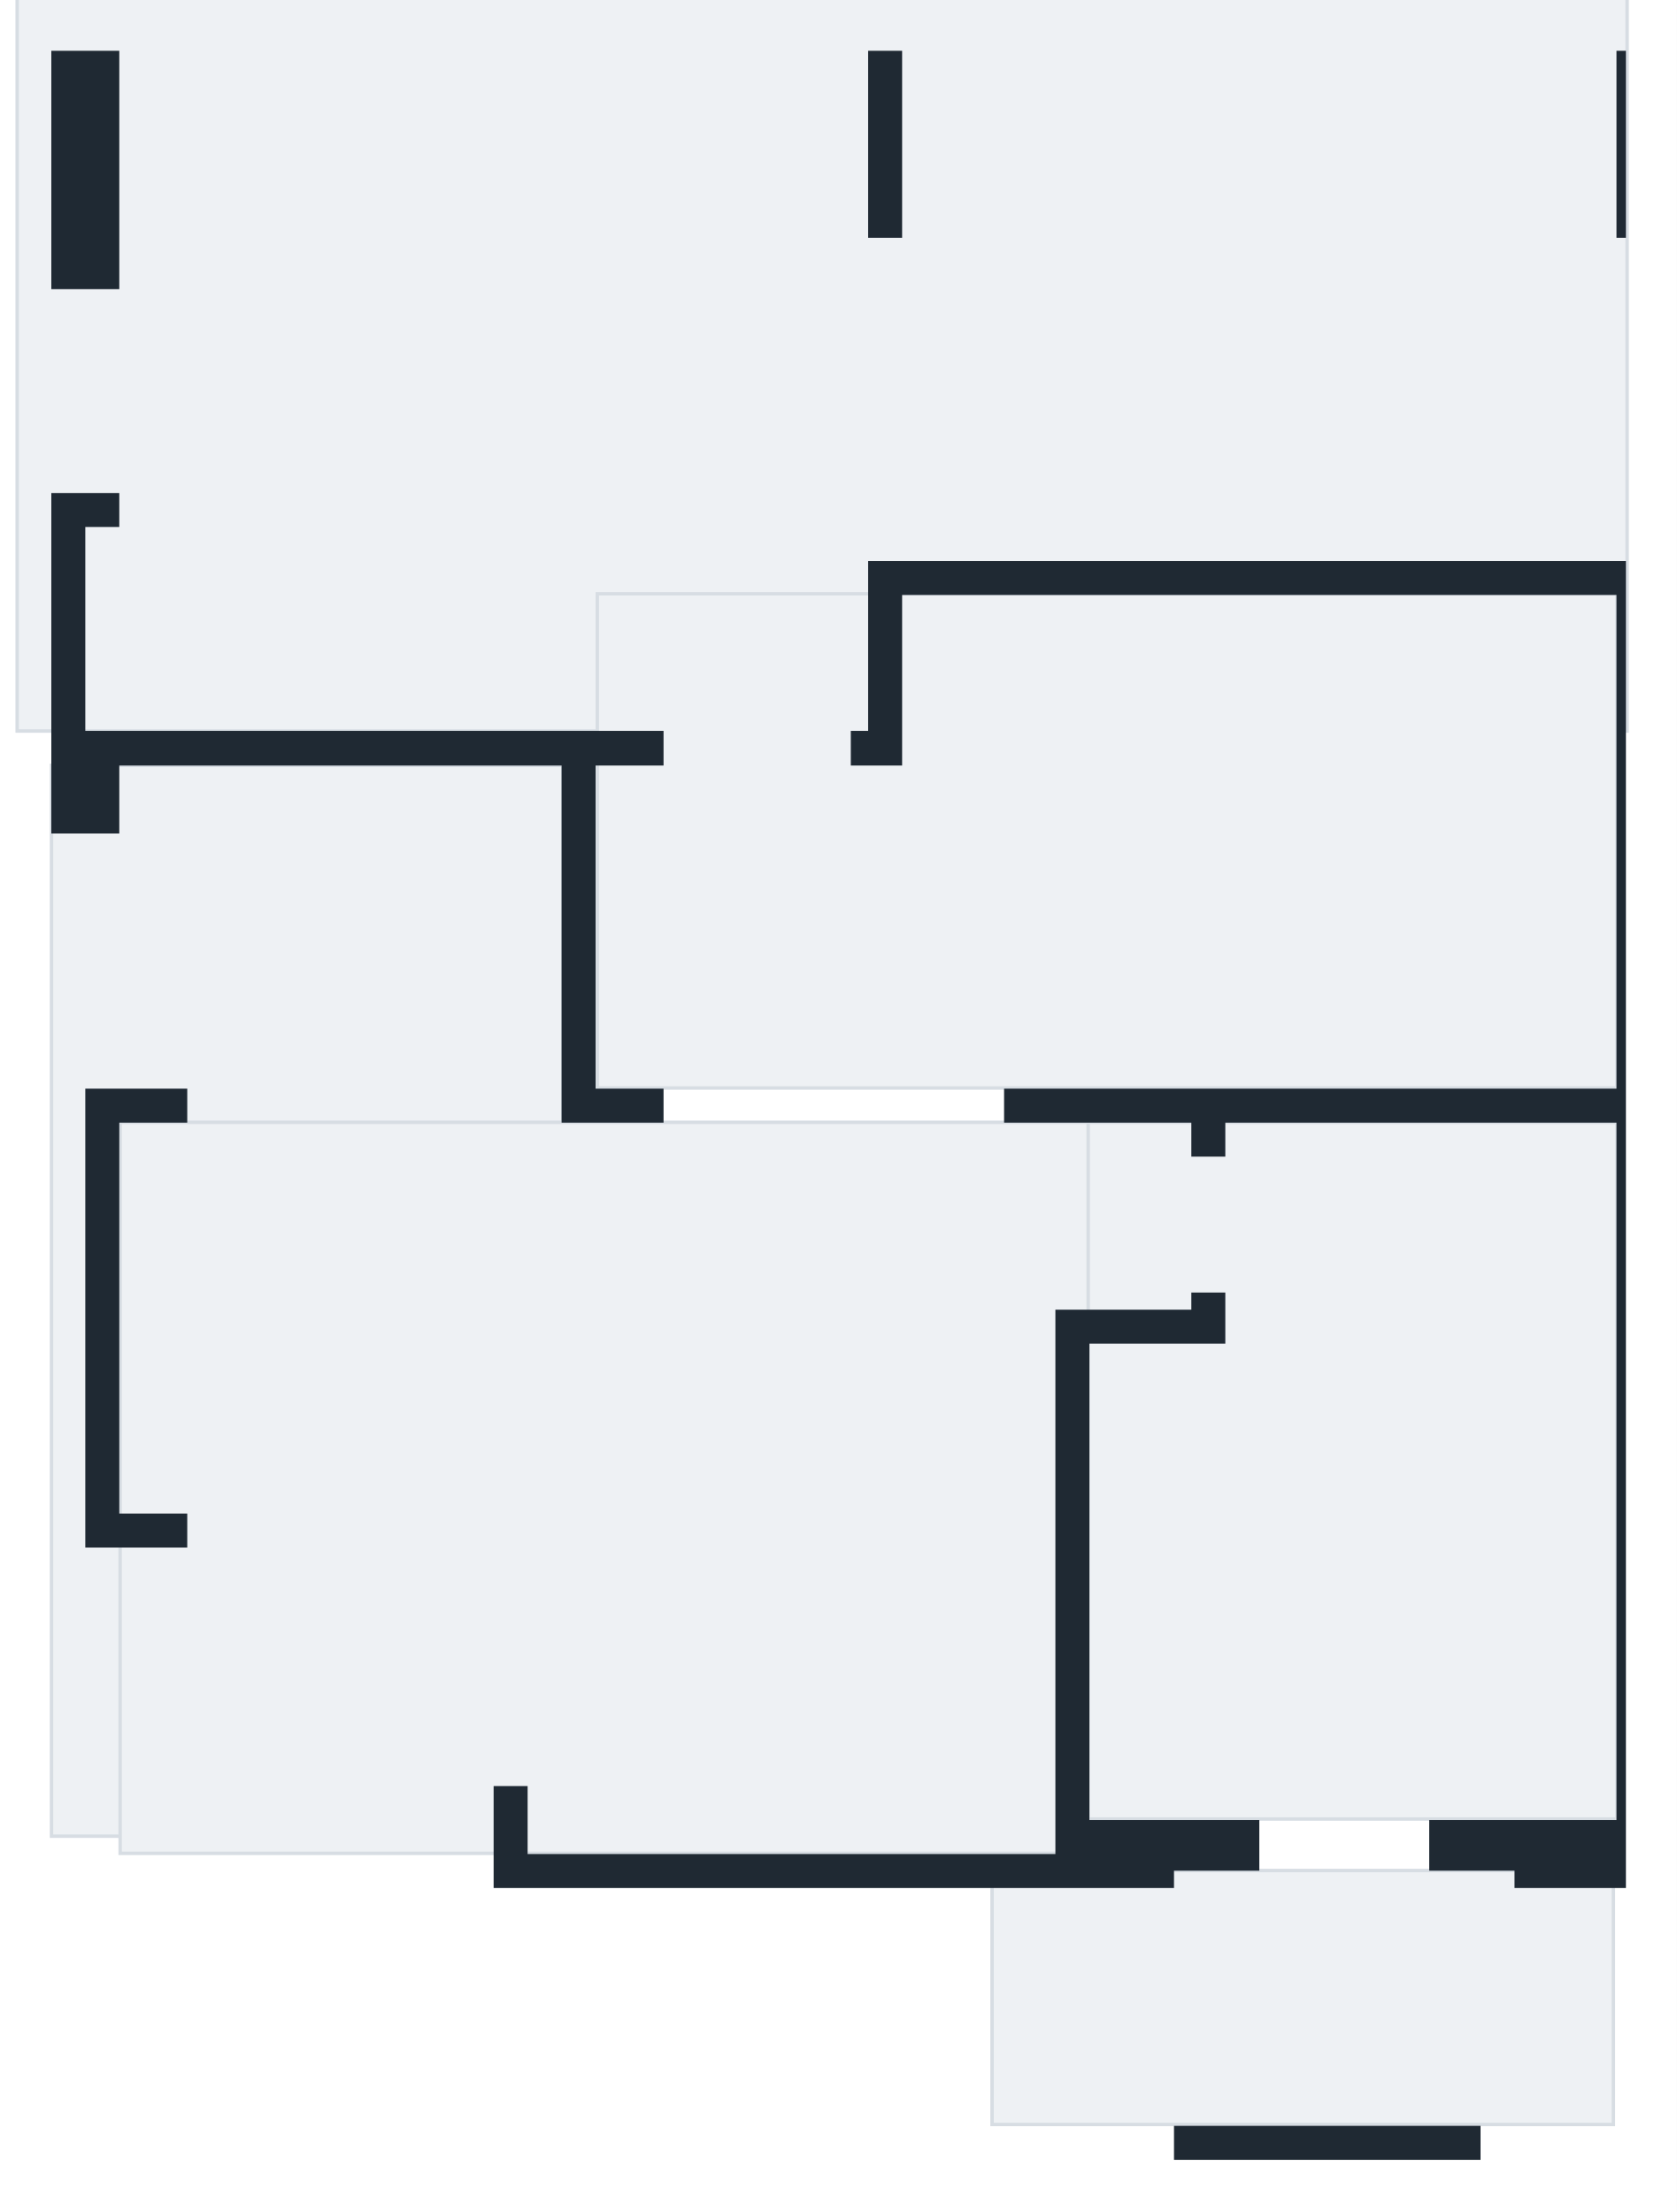
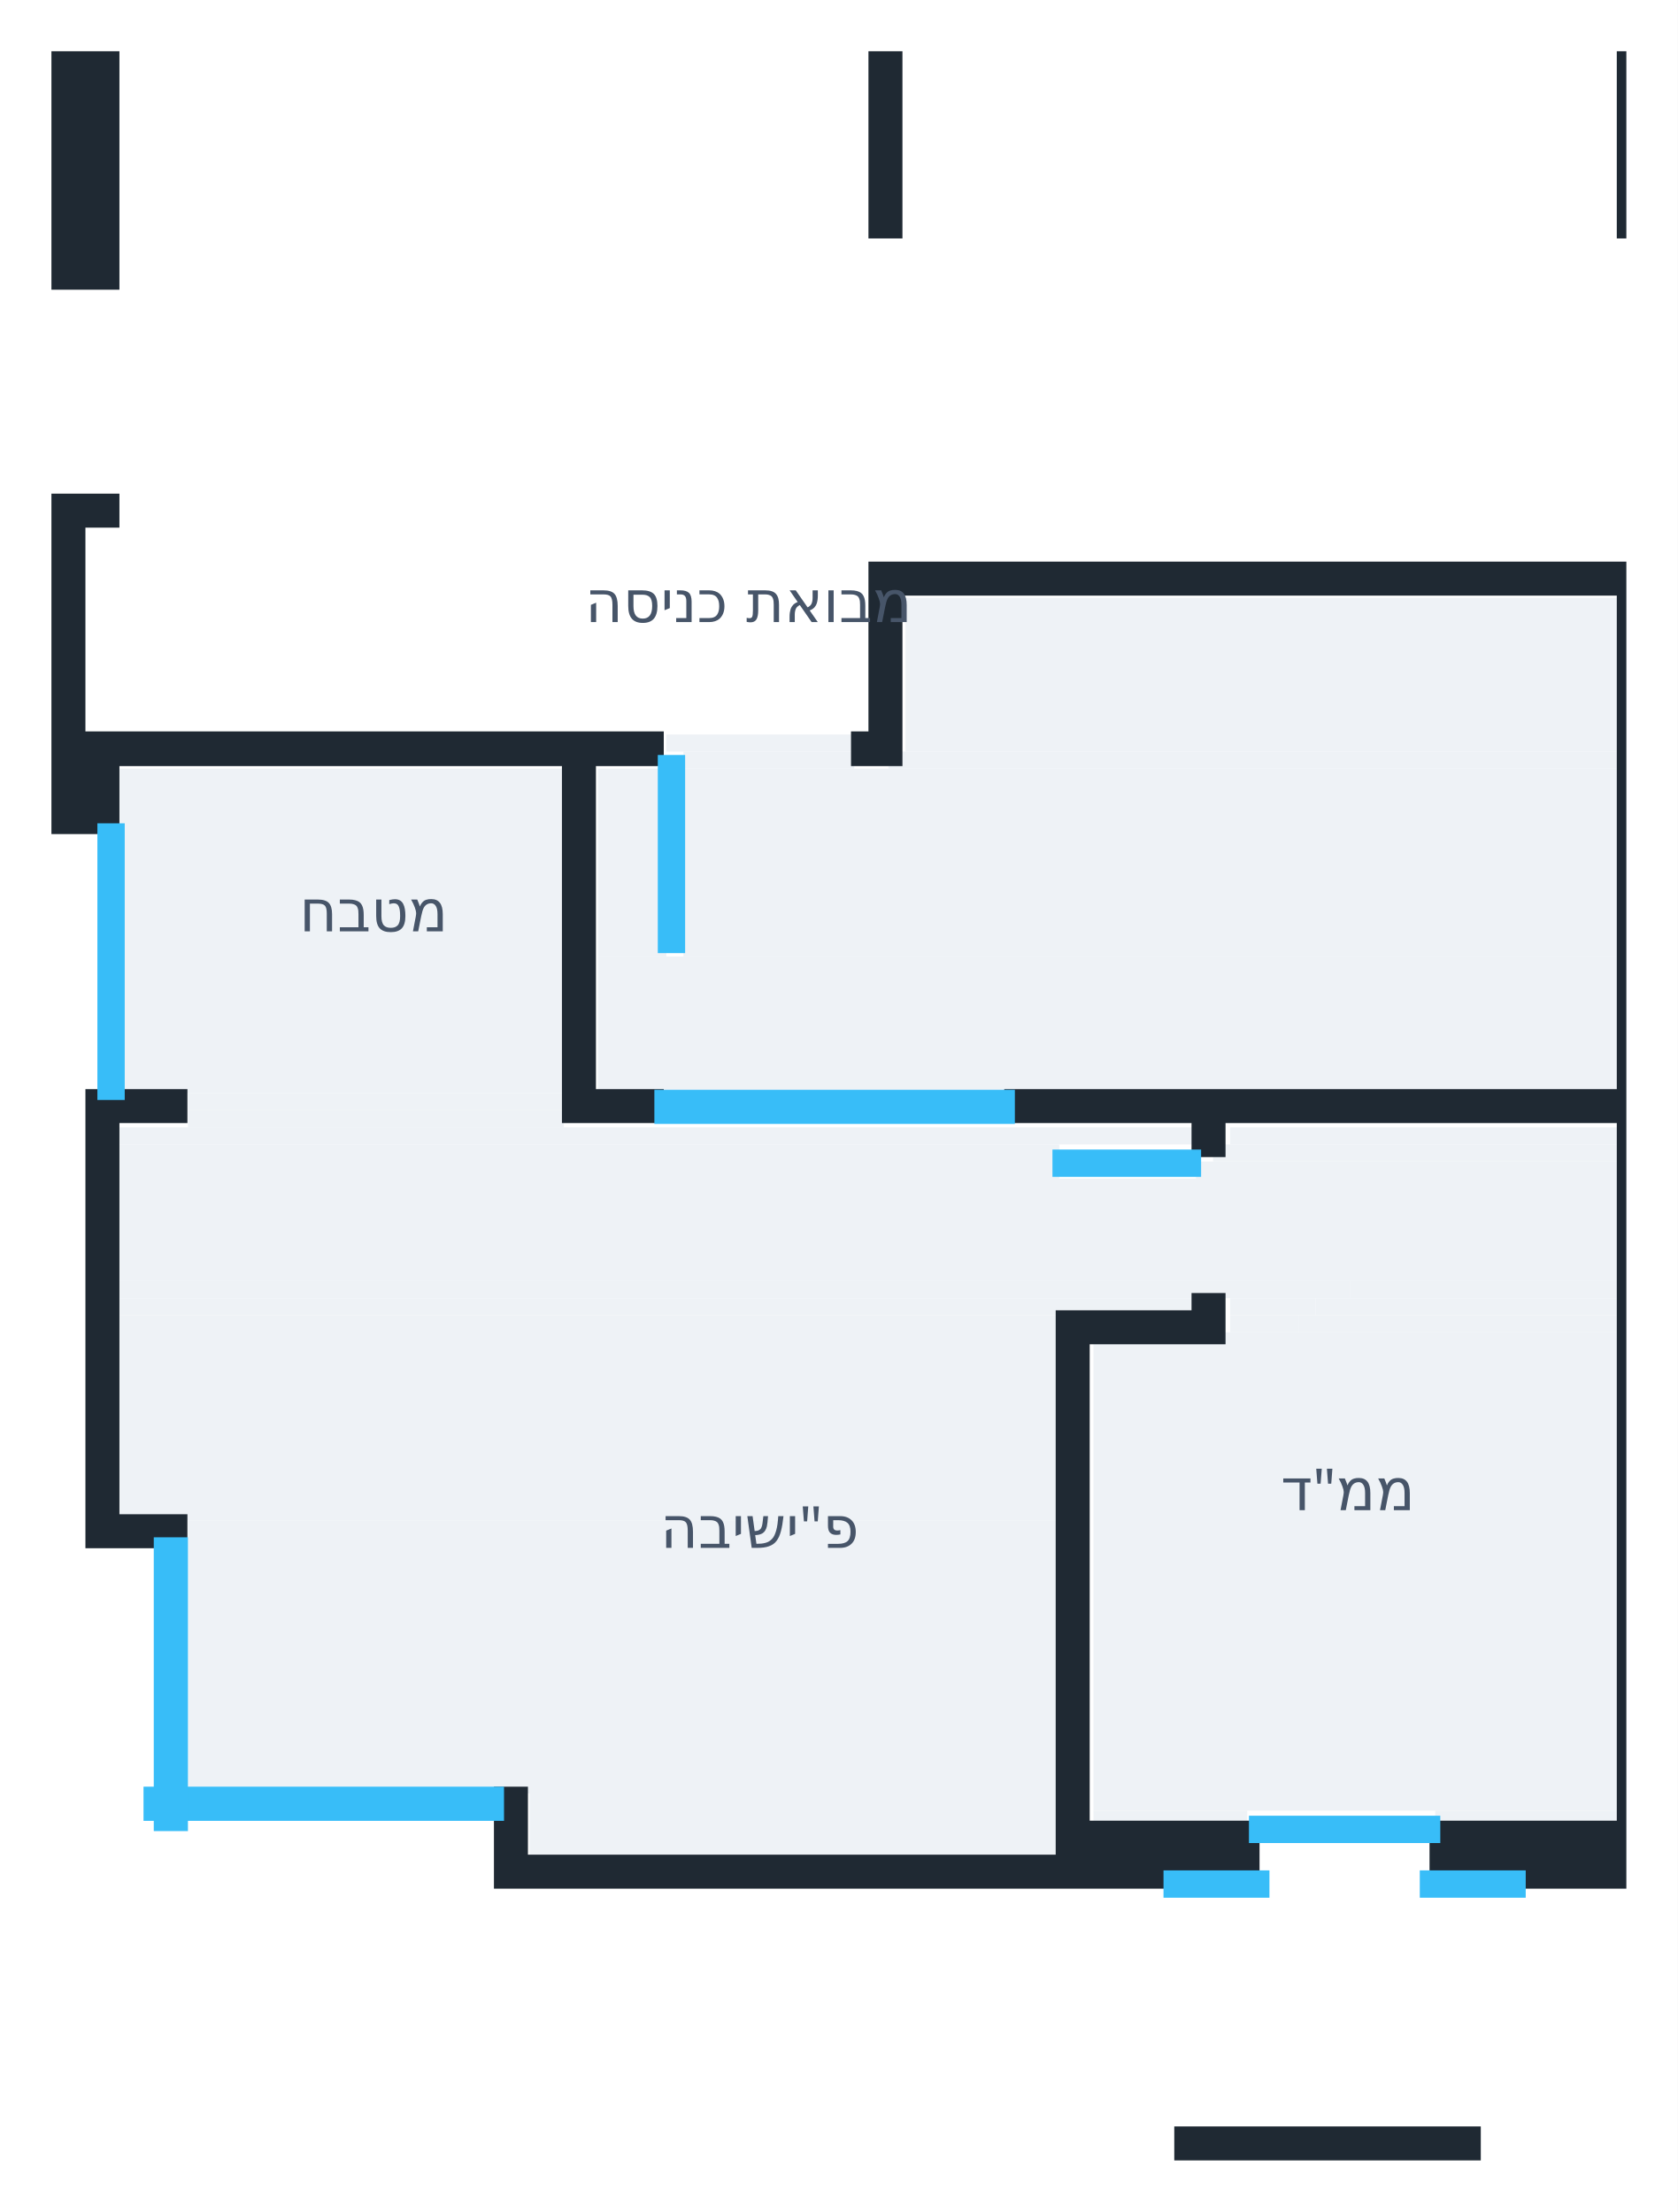
- <svg xmlns="http://www.w3.org/2000/svg" viewBox="80 338 977 1289" width="977" height="1289">
-   <rect x="80" y="338" width="977" height="1289" fill="#fff" />
-   <rect x="90" y="90" width="938" height="674" fill="#eef1f4" stroke="#d7dde3" stroke-width="2" />
-   <rect x="428" y="684" width="594" height="288" fill="#eef1f4" stroke="#d7dde3" stroke-width="2" />
-   <rect x="110" y="784" width="298" height="624" fill="#eef1f4" stroke="#d7dde3" stroke-width="2" />
-   <rect x="150" y="992" width="634" height="426" fill="#eef1f4" stroke="#d7dde3" stroke-width="2" />
-   <rect x="714" y="992" width="308" height="406" fill="#eef1f4" stroke="#d7dde3" stroke-width="2" />
-   <rect x="658" y="1428" width="362" height="148" fill="#eef1f4" stroke="#d7dde3" stroke-width="2" />
-   <path d="M1027.3 664.9L585.8 664.9L585.8 763.9L575.7 763.9L575.7 784.1L605.6 784.1L605.6 684.7L1021.8 684.7L1021.8 972.4L665 972.4L665 992.2L774.1 992.2L774.1 1012L793.9 1012L793.9 992.2L1021.8 992.2L1021.8 1398.6L912.7 1398.6L912.7 1428.1L962.4 1428.1L962.4 1438.2L1027.3 1438.2ZM942.6 1596.6L764 1596.6L764 1576.8L942.6 1576.8ZM714.7 1398.6L714.7 1121L793.9 1121L793.9 1091.2L774.1 1091.2L774.1 1101.2L694.9 1101.2L694.9 1418.4L387.4 1418.4L387.4 1378.8L367.6 1378.8L367.6 1438.2L764 1438.2L764 1428.1L813.7 1428.1L813.7 1398.6L714.7 1398.6ZM129.7 1239.8L189.1 1239.8L189.1 1220L149.5 1220L149.5 992.2L189.1 992.2L189.1 972.4L129.7 972.4L129.7 1239.8ZM109.9 823.7L149.5 823.7L149.5 784.1L407.2 784.1L407.2 992.2L466.6 992.2L466.6 972.4L427 972.4L427 784.1L466.6 784.1L466.6 763.9L129.7 763.9L129.7 645.1L149.5 645.1L149.5 625.3L109.9 625.3L109.9 823.7ZM149.5 506.5L109.9 506.5L109.9 367.6L149.5 367.6ZM585.8 367.6L605.6 367.6L605.6 476.6L585.8 476.6ZM1027.3 367.6L1021.8 367.6L1021.8 476.6L1027.3 476.6Z" fill="#1f2933" />
+ <svg xmlns="http://www.w3.org/2000/svg" viewBox="20 279 982 1295" width="982" height="1295">
+   <rect x="20" y="279" width="982" height="1295" fill="#fff" />
+   <rect x="550" y="629" width="420" height="90" fill="#eef2f6" />
+   <rect x="410" y="709" width="110" height="10" fill="#eef2f6" />
+   <rect x="420" y="719" width="100" height="10" fill="#eef2f6" />
+   <rect x="540" y="719" width="430" height="10" fill="#eef2f6" />
+   <rect x="370" y="729" width="40" height="110" fill="#eef2f6" />
+   <rect x="420" y="729" width="550" height="110" fill="#eef2f6" />
+   <rect x="370" y="839" width="600" height="80" fill="#eef2f6" />
+   <rect x="90" y="729" width="260" height="190" fill="#eef2f6" />
+   <rect x="130" y="919" width="220" height="10" fill="#eef2f6" />
+   <rect x="130" y="929" width="220" height="10" fill="#eef2f6" />
+   <rect x="90" y="939" width="630" height="10" fill="#eef2f6" />
+   <rect x="740" y="939" width="230" height="10" fill="#eef2f6" />
+   <rect x="730" y="949" width="240" height="10" fill="#eef2f6" />
+   <rect x="90" y="949" width="550" height="20" fill="#eef2f6" />
+   <rect x="720" y="959" width="250" height="10" fill="#eef2f6" />
+   <rect x="90" y="969" width="880" height="60" fill="#eef2f6" />
+   <rect x="90" y="1029" width="720" height="10" fill="#eef2f6" />
+   <rect x="90" y="1039" width="630" height="10" fill="#eef2f6" />
+   <rect x="740" y="1039" width="50" height="10" fill="#eef2f6" />
+   <rect x="740" y="1049" width="40" height="10" fill="#eef2f6" />
+   <rect x="90" y="1049" width="550" height="120" fill="#eef2f6" />
+   <rect x="130" y="1169" width="510" height="160" fill="#eef2f6" />
+   <rect x="330" y="1329" width="310" height="40" fill="#eef2f6" />
+   <rect x="810" y="1029" width="160" height="10" fill="#eef2f6" />
+   <rect x="790" y="1039" width="180" height="10" fill="#eef2f6" />
+   <rect x="780" y="1049" width="190" height="10" fill="#eef2f6" />
+   <rect x="660" y="1059" width="310" height="280" fill="#eef2f6" />
+   <rect x="660" y="1339" width="90" height="10" fill="#eef2f6" />
+   <rect x="860" y="1339" width="110" height="10" fill="#eef2f6" />
+   <path d="M971.9 607.8L528.3 607.8L528.3 707.2L518.1 707.2L518.1 727.5L548.2 727.5L548.2 627.7L966.3 627.7L966.3 916.6L607.8 916.6L607.8 936.5L717.4 936.5L717.4 956.4L737.3 956.4L737.3 936.5L966.3 936.5L966.3 1344.9L856.7 1344.9L856.7 1374.5L906.6 1374.5L906.6 1384.7L971.9 1384.7ZM886.7 1543.8L707.3 1543.8L707.3 1523.9L886.7 1523.9ZM657.8 1344.9L657.8 1066L737.3 1066L737.3 1036L717.4 1036L717.4 1046.1L637.9 1046.1L637.9 1364.8L329 1364.8L329 1325L309.1 1325L309.1 1384.7L707.3 1384.7L707.3 1374.5L757.2 1374.5L757.2 1344.9L657.8 1344.9ZM70 1185.4L129.7 1185.4L129.7 1165.5L89.9 1165.5L89.9 936.5L129.7 936.5L129.7 916.6L70 916.6L70 1185.4ZM50.1 767.3L89.9 767.3L89.9 727.5L348.9 727.5L348.9 936.5L408.5 936.5L408.5 916.6L368.8 916.6L368.8 727.5L408.5 727.5L408.5 707.2L70 707.2L70 587.9L89.9 587.9L89.9 568L50.1 568L50.1 767.3ZM89.9 448.6L50.1 448.6L50.1 309L89.9 309ZM528.3 309L548.2 309L548.2 418.6L528.3 418.6ZM971.9 309L966.3 309L966.3 418.6L971.9 418.6Z" fill="#1f2933" />
+   <rect x="104" y="1325" width="211" height="20" fill="#38bdf8" />
+   <rect x="110" y="1179" width="20" height="172" fill="#38bdf8" />
+   <rect x="751" y="1342" width="112" height="16" fill="#38bdf8" />
+   <rect x="851" y="1374" width="62" height="16" fill="#38bdf8" />
+   <rect x="701" y="1374" width="62" height="16" fill="#38bdf8" />
+   <rect x="77" y="761" width="16" height="162" fill="#38bdf8" />
+   <rect x="636" y="952" width="87" height="16" fill="#38bdf8" />
+   <rect x="405" y="721" width="16" height="116" fill="#38bdf8" />
+   <rect x="403" y="917" width="211" height="20" fill="#38bdf8" />
+   <text x="238.734" y="824.232" font-size="34" text-anchor="middle" fill="#475569" font-family="sans-serif">מטבח</text>
+   <text x="464.61" y="1185.198" font-size="34" text-anchor="middle" fill="#475569" font-family="sans-serif">פ"ישיבה</text>
+   <text x="808.939" y="1163.135" font-size="34" text-anchor="middle" fill="#475569" font-family="sans-serif">ממ"ד</text>
+   <text x="458.099" y="643.206" font-size="34" text-anchor="middle" fill="#475569" font-family="sans-serif">מבואת כניסה</text>
</svg>
